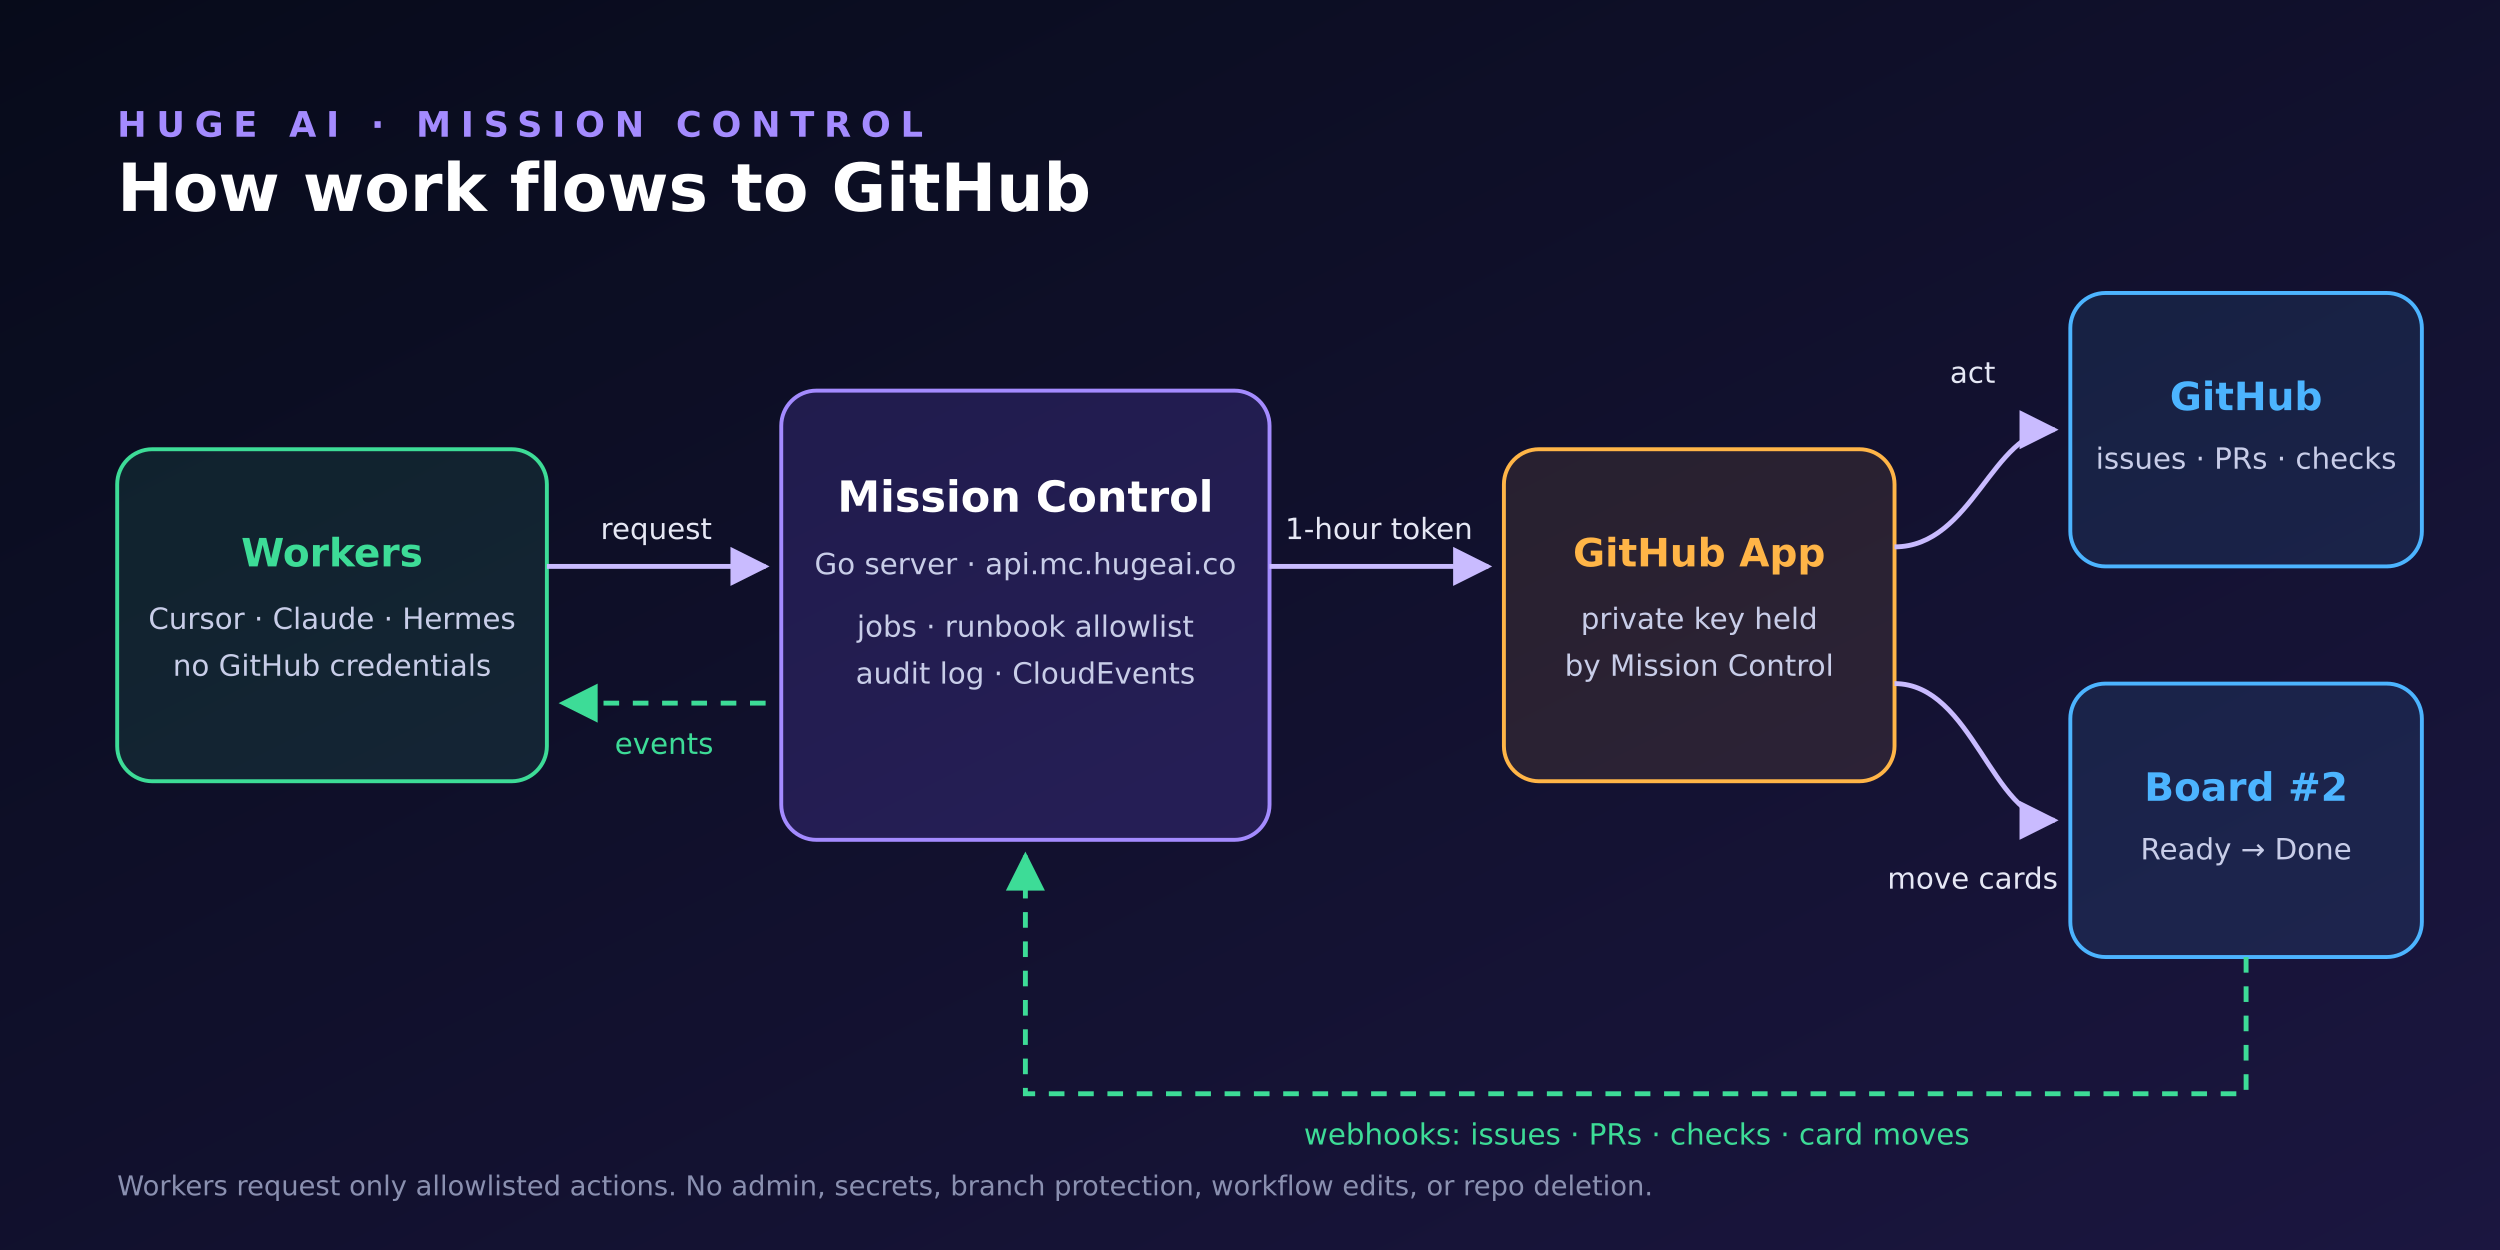
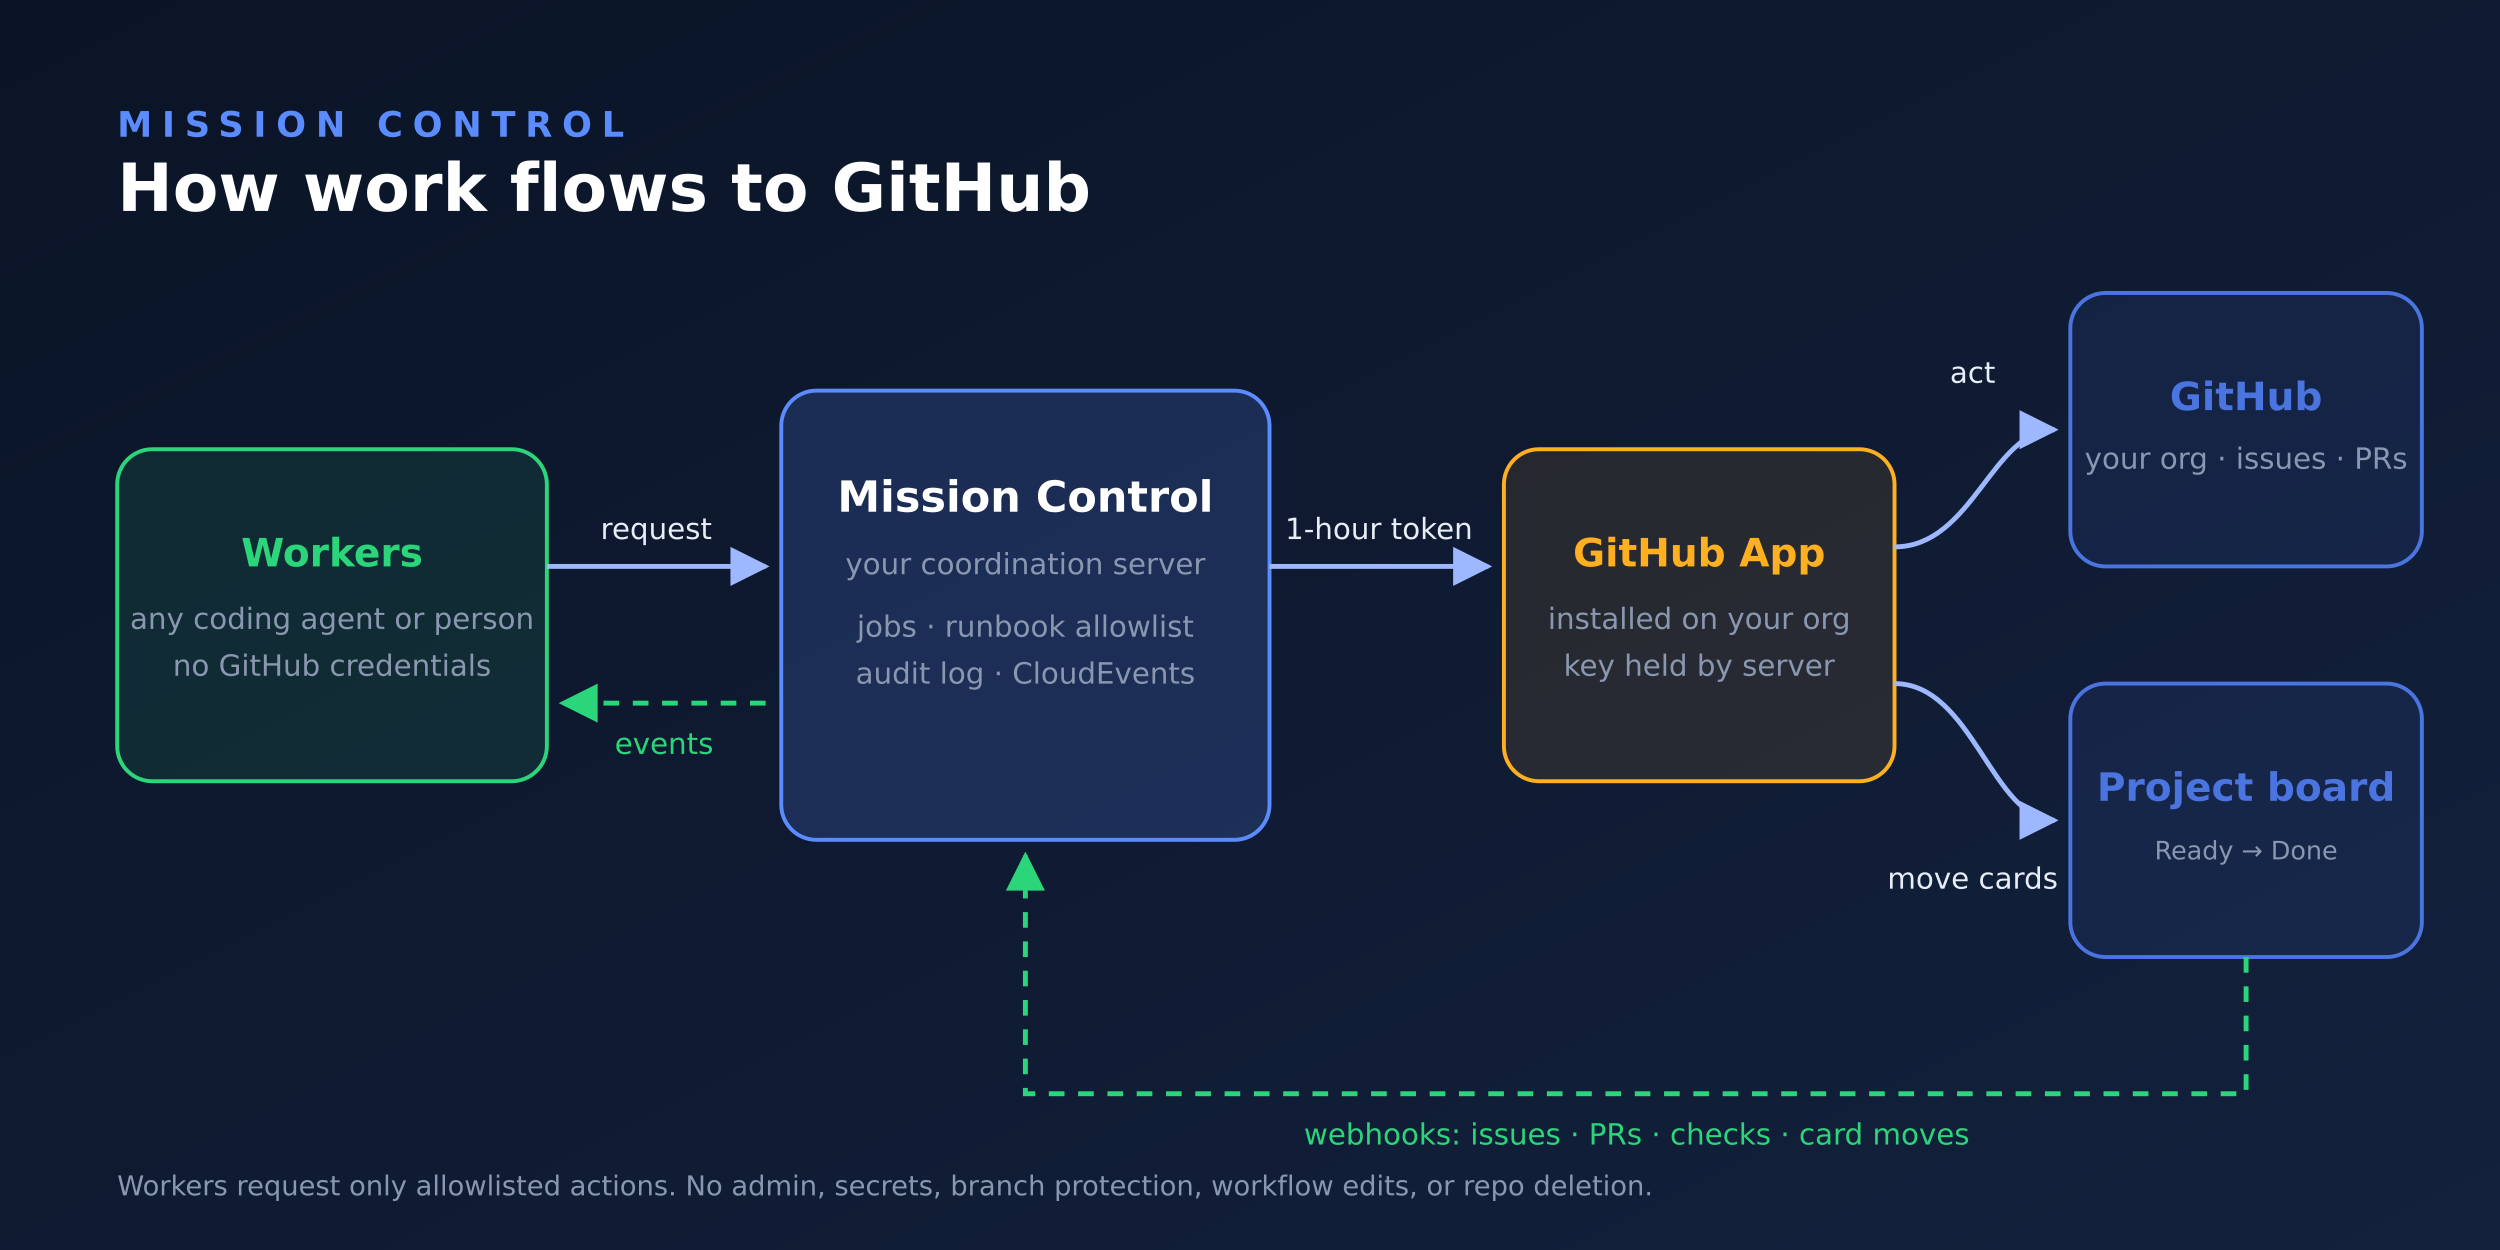
<svg xmlns="http://www.w3.org/2000/svg" width="1280" height="640" viewBox="0 0 1280 640" font-family="DejaVu Sans, Helvetica, Arial, sans-serif">
  <defs>
    <linearGradient id="bg" x1="0" y1="0" x2="1" y2="1">
-       <stop offset="0" stop-color="#070B1A" />
-       <stop offset="1" stop-color="#1B1640" />
+       <stop offset="0" stop-color="#0B1426" />
+       <stop offset="1" stop-color="#13213D" />
    </linearGradient>
    <marker id="a" viewBox="0 0 10 10" refX="9" refY="5" markerWidth="8" markerHeight="8" orient="auto">
-       <path d="M0 0L10 5L0 10z" fill="#C9BBFF" />
+       <path d="M0 0L10 5L0 10z" fill="#9DB8FF" />
    </marker>
    <marker id="g" viewBox="0 0 10 10" refX="9" refY="5" markerWidth="8" markerHeight="8" orient="auto">
-       <path d="M0 0L10 5L0 10z" fill="#3DDC97" />
+       <path d="M0 0L10 5L0 10z" fill="#2BD67B" />
    </marker>
  </defs>
  <rect width="1280" height="640" fill="url(#bg)" />
-   <text x="60" y="70" fill="#A48BFF" font-size="18" font-weight="700" letter-spacing="5">HUGE AI · MISSION CONTROL</text>
+   <text x="60" y="70" fill="#5B8CFF" font-size="18" font-weight="700" letter-spacing="5">MISSION CONTROL</text>
  <text x="60" y="108" fill="#FFFFFF" font-size="34" font-weight="800">How work flows to GitHub</text>
  <g font-size="20" font-weight="700" text-anchor="middle">
-     <rect x="60" y="230" width="220" height="170" rx="18" fill="#3DDC97" fill-opacity="0.1" stroke="#3DDC97" stroke-width="2" />
-     <text x="170" y="290" fill="#3DDC97">Workers</text>
-     <text x="170" y="322" fill="#C8CDE8" font-size="15" font-weight="400">Cursor · Claude · Hermes</text>
-     <text x="170" y="346" fill="#C8CDE8" font-size="15" font-weight="400">no GitHub credentials</text>
-     <rect x="400" y="200" width="250" height="230" rx="18" fill="#7C5CFF" fill-opacity="0.18" stroke="#A48BFF" stroke-width="2" />
+     <rect x="60" y="230" width="220" height="170" rx="18" fill="#2BD67B" fill-opacity="0.1" stroke="#2BD67B" stroke-width="2" />
+     <text x="170" y="290" fill="#2BD67B">Workers</text>
+     <text x="170" y="322" fill="#8A97B0" font-size="15" font-weight="400">any coding agent or person</text>
+     <text x="170" y="346" fill="#8A97B0" font-size="15" font-weight="400">no GitHub credentials</text>
+     <rect x="400" y="200" width="250" height="230" rx="18" fill="#5B8CFF" fill-opacity="0.18" stroke="#5B8CFF" stroke-width="2" />
    <text x="525" y="262" fill="#FFFFFF" font-size="22">Mission Control</text>
-     <text x="525" y="294" fill="#C8CDE8" font-size="15" font-weight="400">Go server · api.mc.hugeai.co</text>
-     <text x="525" y="326" fill="#C8CDE8" font-size="15" font-weight="400">jobs · runbook allowlist</text>
-     <text x="525" y="350" fill="#C8CDE8" font-size="15" font-weight="400">audit log · CloudEvents</text>
-     <rect x="770" y="230" width="200" height="170" rx="18" fill="#FFB547" fill-opacity="0.1" stroke="#FFB547" stroke-width="2" />
-     <text x="870" y="290" fill="#FFB547">GitHub App</text>
-     <text x="870" y="322" fill="#C8CDE8" font-size="15" font-weight="400">private key held</text>
-     <text x="870" y="346" fill="#C8CDE8" font-size="15" font-weight="400">by Mission Control</text>
-     <rect x="1060" y="150" width="180" height="140" rx="18" fill="#4CB4FF" fill-opacity="0.1" stroke="#4CB4FF" stroke-width="2" />
-     <text x="1150" y="210" fill="#4CB4FF">GitHub</text>
-     <text x="1150" y="240" fill="#C8CDE8" font-size="15" font-weight="400">issues · PRs · checks</text>
-     <rect x="1060" y="350" width="180" height="140" rx="18" fill="#4CB4FF" fill-opacity="0.1" stroke="#4CB4FF" stroke-width="2" />
-     <text x="1150" y="410" fill="#4CB4FF">Board #2</text>
-     <text x="1150" y="440" fill="#C8CDE8" font-size="15" font-weight="400">Ready → Done</text>
+     <text x="525" y="294" fill="#8A97B0" font-size="15" font-weight="400">your coordination server</text>
+     <text x="525" y="326" fill="#8A97B0" font-size="15" font-weight="400">jobs · runbook allowlist</text>
+     <text x="525" y="350" fill="#8A97B0" font-size="15" font-weight="400">audit log · CloudEvents</text>
+     <rect x="770" y="230" width="200" height="170" rx="18" fill="#FFB020" fill-opacity="0.1" stroke="#FFB020" stroke-width="2" />
+     <text x="870" y="290" fill="#FFB020">GitHub App</text>
+     <text x="870" y="322" fill="#8A97B0" font-size="15" font-weight="400">installed on your org</text>
+     <text x="870" y="346" fill="#8A97B0" font-size="15" font-weight="400">key held by server</text>
+     <rect x="1060" y="150" width="180" height="140" rx="18" fill="#4A74E0" fill-opacity="0.1" stroke="#4A74E0" stroke-width="2" />
+     <text x="1150" y="210" fill="#4A74E0">GitHub</text>
+     <text x="1150" y="240" fill="#8A97B0" font-size="15" font-weight="400">your org · issues · PRs</text>
+     <rect x="1060" y="350" width="180" height="140" rx="18" fill="#4A74E0" fill-opacity="0.1" stroke="#4A74E0" stroke-width="2" />
+     <text x="1150" y="410" fill="#4A74E0">Project board</text>
+     <text x="1150" y="440" fill="#8A97B0" font-size="13" font-weight="400">Ready → Done</text>
  </g>
  <g fill="none" stroke-width="2.5">
-     <path d="M280 290H392" stroke="#C9BBFF" marker-end="url(#a)" />
-     <path d="M650 290H762" stroke="#C9BBFF" marker-end="url(#a)" />
-     <path d="M970 280C1010 280 1020 220 1052 220" stroke="#C9BBFF" marker-end="url(#a)" />
-     <path d="M970 350C1010 350 1020 420 1052 420" stroke="#C9BBFF" marker-end="url(#a)" />
-     <path d="M1150 490V560H525V438" stroke="#3DDC97" stroke-dasharray="8 7" marker-end="url(#g)" />
-     <path d="M392 360H288" stroke="#3DDC97" stroke-dasharray="8 7" marker-end="url(#g)" />
+     <path d="M280 290H392" stroke="#9DB8FF" marker-end="url(#a)" />
+     <path d="M650 290H762" stroke="#9DB8FF" marker-end="url(#a)" />
+     <path d="M970 280C1010 280 1020 220 1052 220" stroke="#9DB8FF" marker-end="url(#a)" />
+     <path d="M970 350C1010 350 1020 420 1052 420" stroke="#9DB8FF" marker-end="url(#a)" />
+     <path d="M1150 490V560H525V438" stroke="#2BD67B" stroke-dasharray="8 7" marker-end="url(#g)" />
+     <path d="M392 360H288" stroke="#2BD67B" stroke-dasharray="8 7" marker-end="url(#g)" />
  </g>
-   <g font-size="15" fill="#E6E8F5" text-anchor="middle">
+   <g font-size="15" fill="#E8EEF8" text-anchor="middle">
    <text x="336" y="276">request</text>
    <text x="706" y="276">1-hour token</text>
    <text x="1010" y="196">act</text>
    <text x="1010" y="455">move cards</text>
-     <text x="838" y="586" fill="#3DDC97">webhooks: issues · PRs · checks · card moves</text>
-     <text x="340" y="386" fill="#3DDC97">events</text>
+     <text x="838" y="586" fill="#2BD67B">webhooks: issues · PRs · checks · card moves</text>
+     <text x="340" y="386" fill="#2BD67B">events</text>
  </g>
-   <text x="60" y="612" fill="#8A90B0" font-size="14">Workers request only allowlisted actions. No admin, secrets, branch protection, workflow edits, or repo deletion.</text>
+   <text x="60" y="612" fill="#8A97B0" font-size="14">Workers request only allowlisted actions. No admin, secrets, branch protection, workflow edits, or repo deletion.</text>
</svg>
